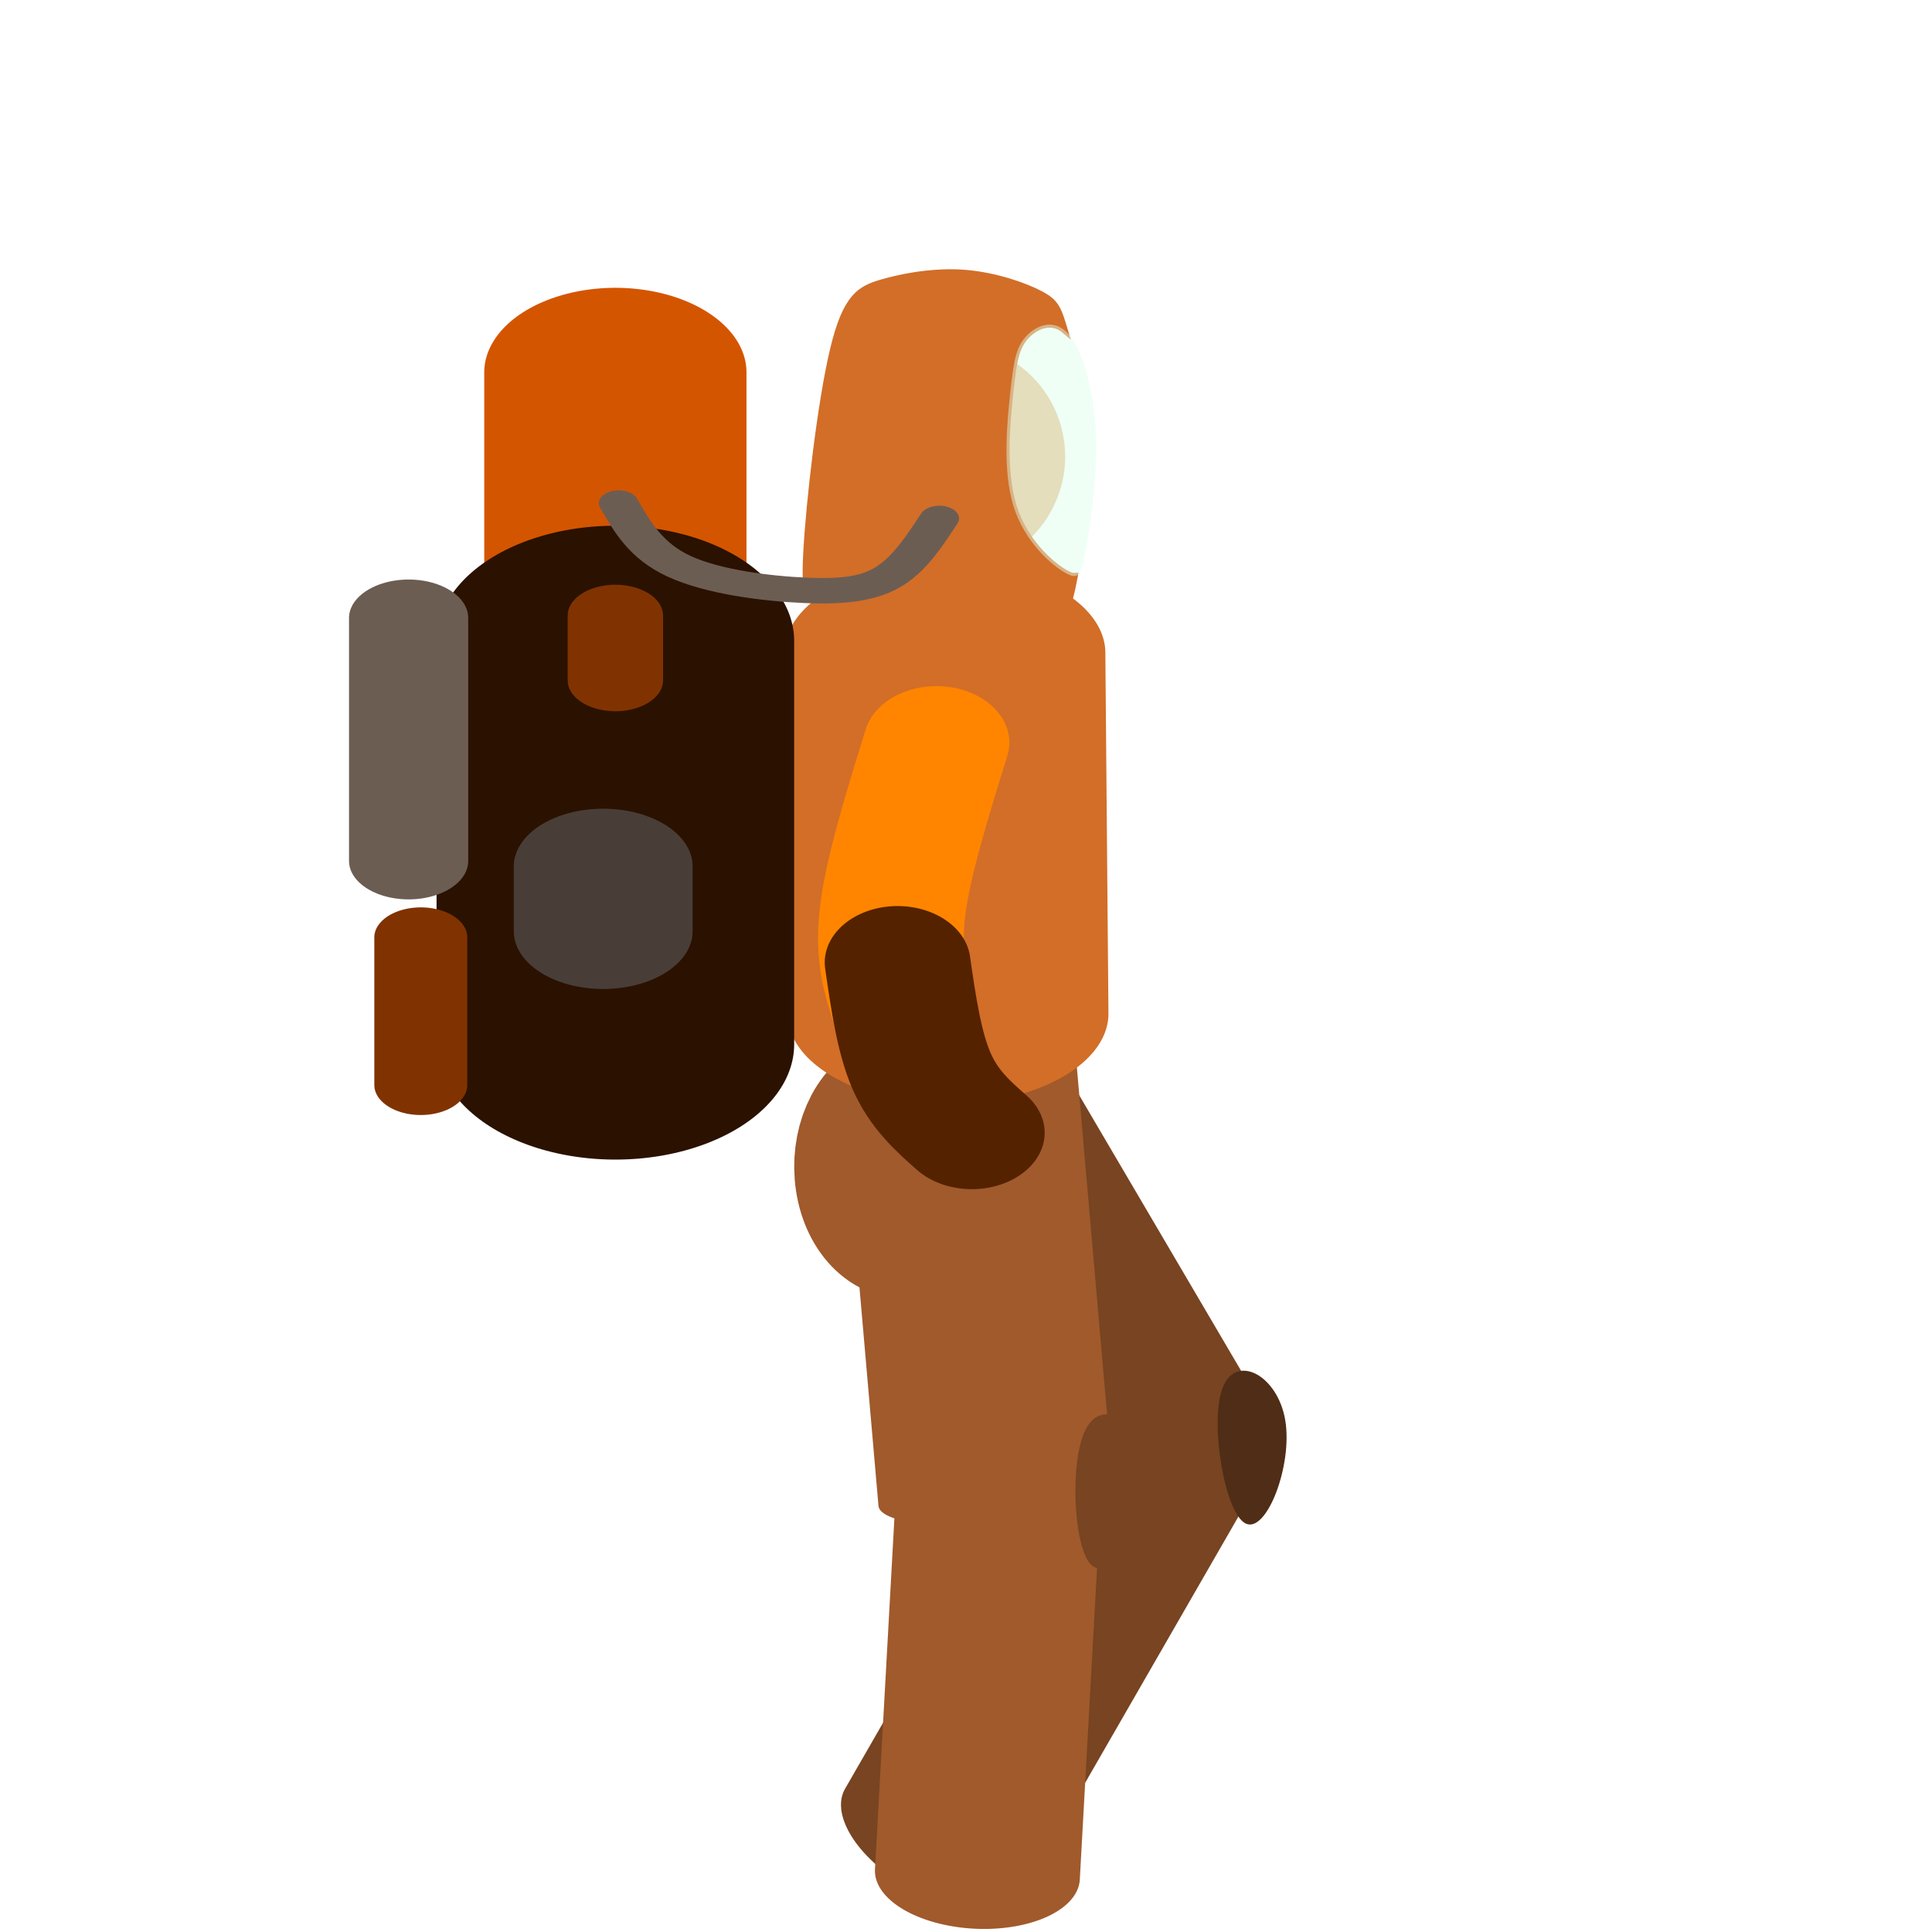
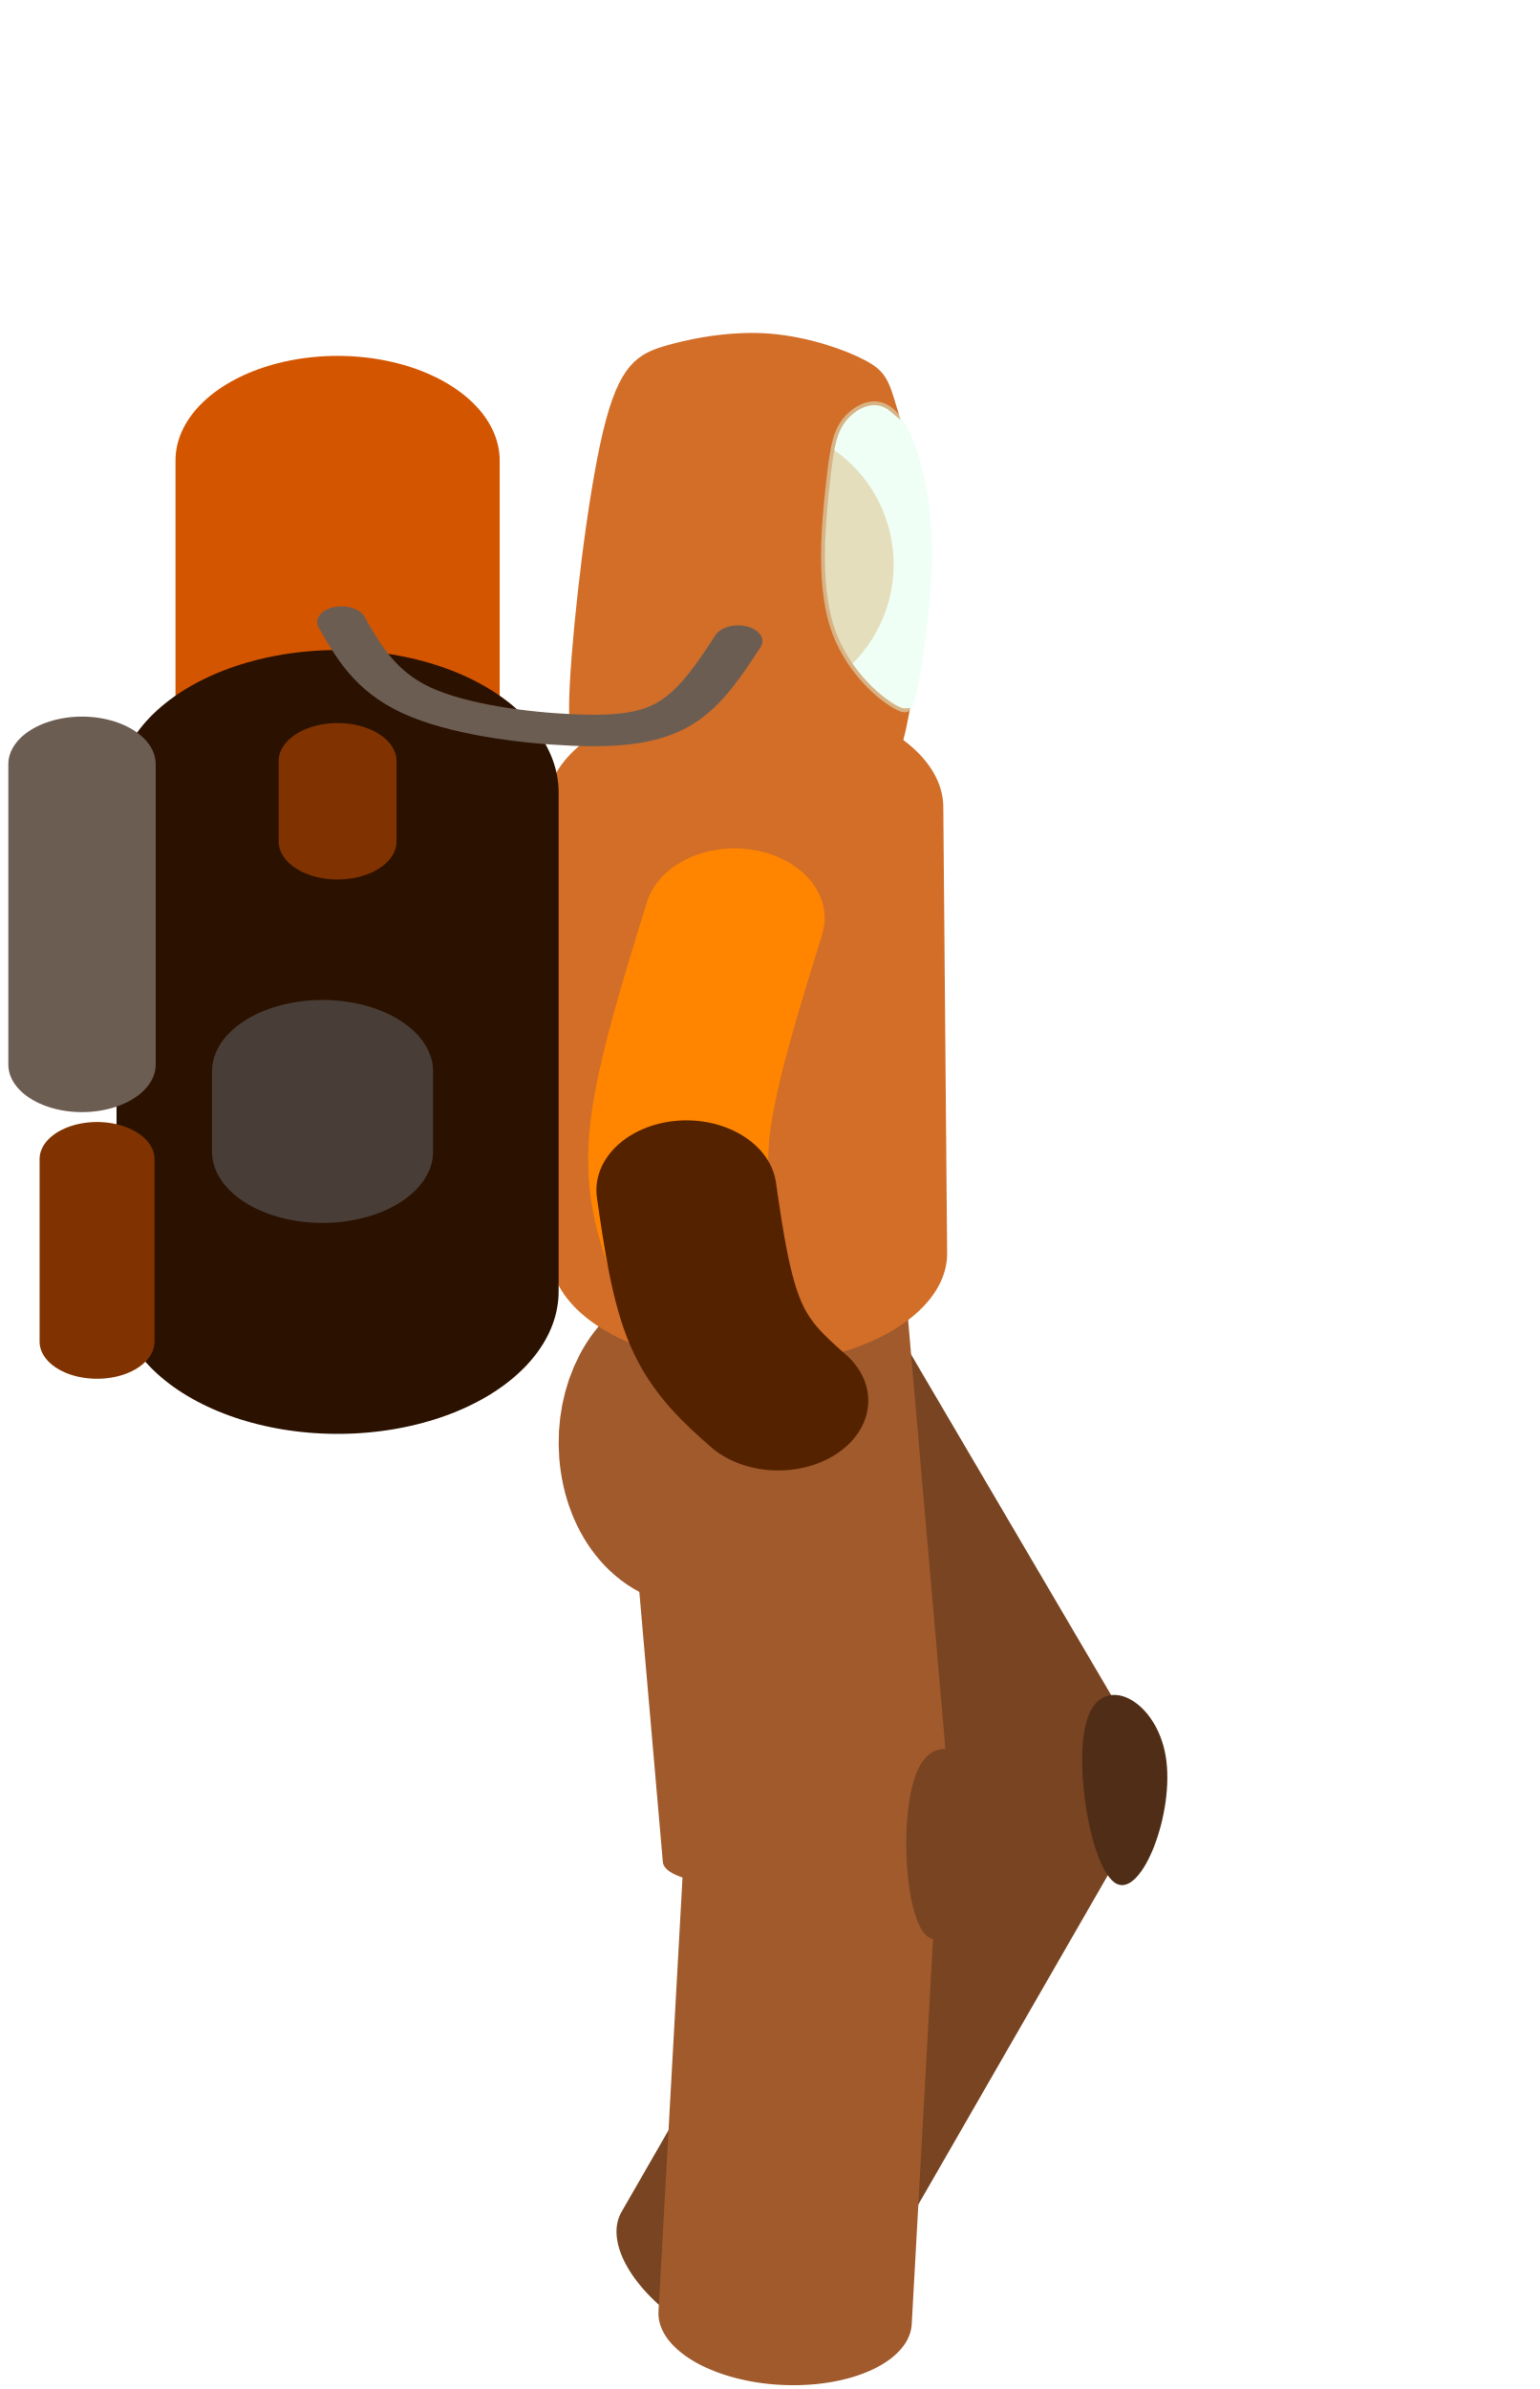
- <svg xmlns="http://www.w3.org/2000/svg" width="256" height="256" viewBox="0 0 67.733 67.733" version="1.1" id="svg1">
+ <svg xmlns="http://www.w3.org/2000/svg" width="165" height="256" viewBox="12 0 43.656 67.733" version="1.1" id="svg1">
  <defs id="defs1">
    <linearGradient id="swatch27">
      <stop style="stop-color:#ffd268;stop-opacity:1;" offset="0" id="stop27" />
    </linearGradient>
    <linearGradient id="swatch26">
      <stop style="stop-color:#ffd268;stop-opacity:1;" offset="0" id="stop26" />
    </linearGradient>
  </defs>
  <g id="g28" style="display:inline">
    <g id="g131" transform="translate(-0.06614583,1.984375)" style="display:inline">
      <path style="display:inline;fill:none;fill-opacity:1;stroke:#784421;stroke-width:4.571;stroke-linecap:round;stroke-dasharray:none;stroke-opacity:1;paint-order:normal" d="m 47.973,32.639 c 0.424,11.601 0.848,23.202 1.272,34.803" id="path123" transform="matrix(1.561294,-0.9083677,0.1660639,0.4129723,-47.73607,65.61521)" />
      <path style="display:inline;fill:none;fill-opacity:1;stroke:#784421;stroke-width:4.63;stroke-linecap:round;stroke-dasharray:none;stroke-opacity:1;paint-order:normal" id="path124" d="m 33.798,42.404 a 1.591,2.322 0 0 1 -1.88,-1.774 1.591,2.322 0 0 1 1.197,-2.762 1.591,2.322 0 0 1 1.903,1.721 1.591,2.322 0 0 1 -1.16,2.795" />
      <path style="display:inline;fill:none;fill-opacity:1;stroke:#784421;stroke-width:4.077;stroke-linecap:round;stroke-dasharray:none;stroke-opacity:1;paint-order:normal" d="m 49.627,56.626 c -0.021,5.853 -0.042,11.707 -0.064,17.56" id="path125" transform="matrix(1.534527,0.8693984,-0.460596,0.8129727,-9.070046,-40.89328)" />
      <path style="display:inline;fill:#502d16;fill-opacity:1;stroke:none;stroke-width:4.077;stroke-linecap:round;stroke-dasharray:none;stroke-opacity:1;paint-order:normal" d="m 50.497,46.397 c 0.079,-0.122 0.176,0.163 0.146,0.427 -0.03,0.264 -0.187,0.508 -0.236,0.366 -0.049,-0.142 0.011,-0.671 0.09,-0.793 z" id="path126" transform="matrix(9.071152,-7.269875,2.031353,5.181096,-509.3804,173.3799)" />
    </g>
  </g>
  <g id="layer1" style="display:inline">
    <g id="g123" style="display:inline">
      <path style="fill:none;fill-opacity:1;stroke:#a05a2c;stroke-width:4.571;stroke-linecap:round;stroke-dasharray:none;stroke-opacity:1;paint-order:normal" d="m 47.973,32.639 c 0.424,11.601 0.848,23.202 1.272,34.803" id="path21" transform="matrix(1.800164,-0.1489397,-0.0276025,0.4442538,-51.87561,29.7885)" />
      <path style="fill:none;fill-opacity:1;stroke:#a05a2c;stroke-width:4.63;stroke-linecap:round;stroke-dasharray:none;stroke-opacity:1;paint-order:normal" id="path23" d="m 32.076,43.174 a 1.591,2.322 0 0 1 -1.88,-1.774 1.591,2.322 0 0 1 1.197,-2.762 1.591,2.322 0 0 1 1.903,1.721 1.591,2.322 0 0 1 -1.16,2.795" />
      <path style="fill:none;fill-opacity:1;stroke:#a05a2c;stroke-width:4.077;stroke-linecap:round;stroke-dasharray:none;stroke-opacity:1;paint-order:normal" d="m 49.627,56.626 c -0.021,5.853 -0.042,11.707 -0.064,17.56" id="path24" transform="matrix(1.761629,0.08538053,-0.0452335,0.9332884,-49.69031,-7.753539)" />
      <path style="fill:#784421;fill-opacity:1;stroke:none;stroke-width:4.077;stroke-linecap:round;stroke-dasharray:none;stroke-opacity:1;paint-order:normal" d="m 50.497,46.397 c 0.079,-0.122 0.176,0.163 0.146,0.427 -0.03,0.264 -0.187,0.508 -0.236,0.366 -0.049,-0.142 0.011,-0.671 0.09,-0.793 z" id="path26" transform="matrix(9.833427,-6.200051,1.433851,5.377195,-525.0139,113.6932)" />
    </g>
  </g>
  <g id="layer2" style="display:inline">
-     <g id="g189" style="display:inline">
-       <path style="fill:none;stroke:#d26e28;stroke-width:5.292;stroke-linecap:round;stroke-dasharray:none;stroke-opacity:1;paint-order:normal" d="m 34.675,37.984 c -0.191,3.521 -0.382,7.041 -0.573,10.562" id="path2" transform="matrix(2.122495,-0.07058255,0.125449,1.1942,-45.23665,-20.02612)" />
-     </g>
+     <path style="display:inline;fill:none;stroke:#d26e28;stroke-width:5.292;stroke-linecap:round;stroke-dasharray:none;stroke-opacity:1;paint-order:normal" d="m 34.675,37.984 c -0.191,3.521 -0.382,7.041 -0.573,10.562" id="path2" transform="matrix(2.122495,-0.07058255,0.125449,1.1942,-45.23665,-20.02612)" />
  </g>
  <g id="layer5" style="display:inline">
    <g id="g42" transform="matrix(1.579434,0,0,1.018117,-1.876076,2.792475)" style="display:inline">
      <path style="fill:none;fill-opacity:1;stroke:#d45500;stroke-width:5.821;stroke-linecap:round;stroke-linejoin:bevel;stroke-dasharray:none;stroke-opacity:1;paint-order:normal" d="M 14.847,10.078 V 17.546" id="path40" />
      <path style="fill:none;fill-opacity:1;stroke:#2b1100;stroke-width:7.938;stroke-linecap:round;stroke-linejoin:bevel;stroke-dasharray:none;stroke-opacity:1;paint-order:normal" d="m 14.847,19.329 v 13.889" id="path37" />
      <path style="fill:none;fill-opacity:1;stroke:#6c5d53;stroke-width:2.646;stroke-linecap:round;stroke-linejoin:bevel;stroke-dasharray:none;stroke-opacity:1;paint-order:normal" d="m 10.258,18.536 v 8.368" id="path38" />
      <path style="fill:none;fill-opacity:1;stroke:#803300;stroke-width:2.063;stroke-linecap:round;stroke-linejoin:bevel;stroke-dasharray:none;stroke-opacity:1;paint-order:normal" d="m 10.528,29.534 v 5.087" id="path39" />
      <path style="fill:#483e37;fill-opacity:1;stroke:#483e37;stroke-width:3.969;stroke-linecap:round;stroke-linejoin:bevel;stroke-dasharray:none;stroke-opacity:1;paint-order:normal" d="m 14.577,27.089 v 2.239" id="path41" />
      <path style="fill:#483e37;fill-opacity:1;stroke:#803300;stroke-width:2.117;stroke-linecap:round;stroke-linejoin:bevel;stroke-dasharray:none;stroke-opacity:1;paint-order:normal" d="m 14.847,18.451 v 2.239" id="path42" />
    </g>
  </g>
  <g id="layer6" style="display:inline">
    <g id="g45" transform="matrix(1.252793,0,0,0.9703574,-30.96917,2.895291)" style="display:inline">
      <path style="fill:none;fill-opacity:1;stroke:#ff8500;stroke-width:4.077;stroke-linecap:round;stroke-dasharray:none;stroke-opacity:1;paint-order:normal" d="m 50.928,23.844 c -0.54,2.249 -1.08,4.499 -1.23,6.104 -0.15,1.605 0.09,2.564 0.33,3.524" id="path44" />
      <path style="fill:none;fill-opacity:1;stroke:#552200;stroke-width:4.077;stroke-linecap:round;stroke-dasharray:none;stroke-opacity:1;paint-order:normal" d="m 46.069,34.642 c -0.21,1.44 -0.42,2.879 -0.345,3.959 0.075,1.08 0.435,1.8 0.795,2.519" id="path45" transform="rotate(-14.68812,36.88772,18.59401)" />
    </g>
  </g>
  <g id="layer4">
    <g id="g19" transform="translate(-3.372108,-1.336118)" style="display:inline">
      <path style="fill:#eabf90;fill-opacity:1;stroke:none;stroke-width:0.297;stroke-linecap:round;stroke-dasharray:none;stroke-opacity:1;paint-order:normal" id="path14" d="m 37.562,21.225 a 3.969,3.969 0 0 1 -4.692,-3.031 3.969,3.969 0 0 1 2.986,-4.721 3.969,3.969 0 0 1 4.749,2.941 3.969,3.969 0 0 1 -2.895,4.777" clip-path="none" />
      <g id="g18">
        <path id="path13-2" style="fill:#d26e28;fill-opacity:1;stroke:#d26e28;stroke-width:0.265;stroke-linecap:round;stroke-dasharray:none;stroke-opacity:1;paint-order:normal" d="m 40.239,20.742 c -0.961,0.034 -1.882,0.217 -2.605,0.423 -0.965,0.276 -1.58,0.594 -2.131,2.895 -0.551,2.301 -1.04,6.585 -1.156,8.759 -0.117,2.174 0.138,2.238 0.986,1.909 0.848,-0.329 2.291,-1.05 4.019,-0.976 1.728,0.074 3.743,0.944 4.856,1.4 1.113,0.456 1.326,0.498 1.612,-0.806 0.034,-0.154 0.069,-0.326 0.104,-0.515 -0.102,0.008 -0.23,-0.037 -0.399,-0.132 -0.615,-0.344 -1.765,-1.345 -2.243,-2.877 -0.478,-1.533 -0.284,-3.597 -0.138,-4.926 0.146,-1.329 0.243,-1.924 0.672,-2.393 0.399,-0.436 1.084,-0.763 1.679,-0.257 -0.282,-0.947 -0.378,-1.219 -1.042,-1.572 -0.679,-0.361 -1.951,-0.806 -3.245,-0.912 -0.323,-0.027 -0.648,-0.032 -0.968,-0.02 z" transform="matrix(0.8129977,0,0,0.8129977,3.716865,-5.974691)" />
        <path style="fill:#deffeb;fill-opacity:0.48;stroke:none;stroke-width:0.228;stroke-linecap:round;stroke-dasharray:none;stroke-opacity:1;paint-order:normal" d="m 40.814,13.032 c -0.507,-0.559 -1.126,-0.28 -1.475,0.102 -0.349,0.381 -0.428,0.865 -0.546,1.945 -0.119,1.081 -0.277,2.759 0.112,4.005 0.388,1.246 1.323,2.06 1.824,2.34 0.5,0.28 0.566,0.025 0.724,-0.903 0.158,-0.928 0.408,-2.53 0.336,-4.031 -0.072,-1.5 -0.467,-2.899 -0.974,-3.458 z" id="path15" />
      </g>
      <path style="fill:none;fill-opacity:1;stroke:#6c5d53;stroke-width:0.876;stroke-linecap:round;stroke-linejoin:bevel;stroke-dasharray:none;stroke-opacity:1;paint-order:normal" d="m 22.038,15.11 c -0.323,0.766 -0.646,1.532 -1.092,1.974 -0.446,0.442 -1.016,0.56 -1.889,0.501 -0.874,-0.059 -2.051,-0.295 -2.791,-0.825 -0.741,-0.53 -1.044,-1.355 -1.348,-2.18" id="path43" transform="matrix(1.579434,0,0,1.018117,1.496031,4.128593)" />
    </g>
  </g>
</svg>
